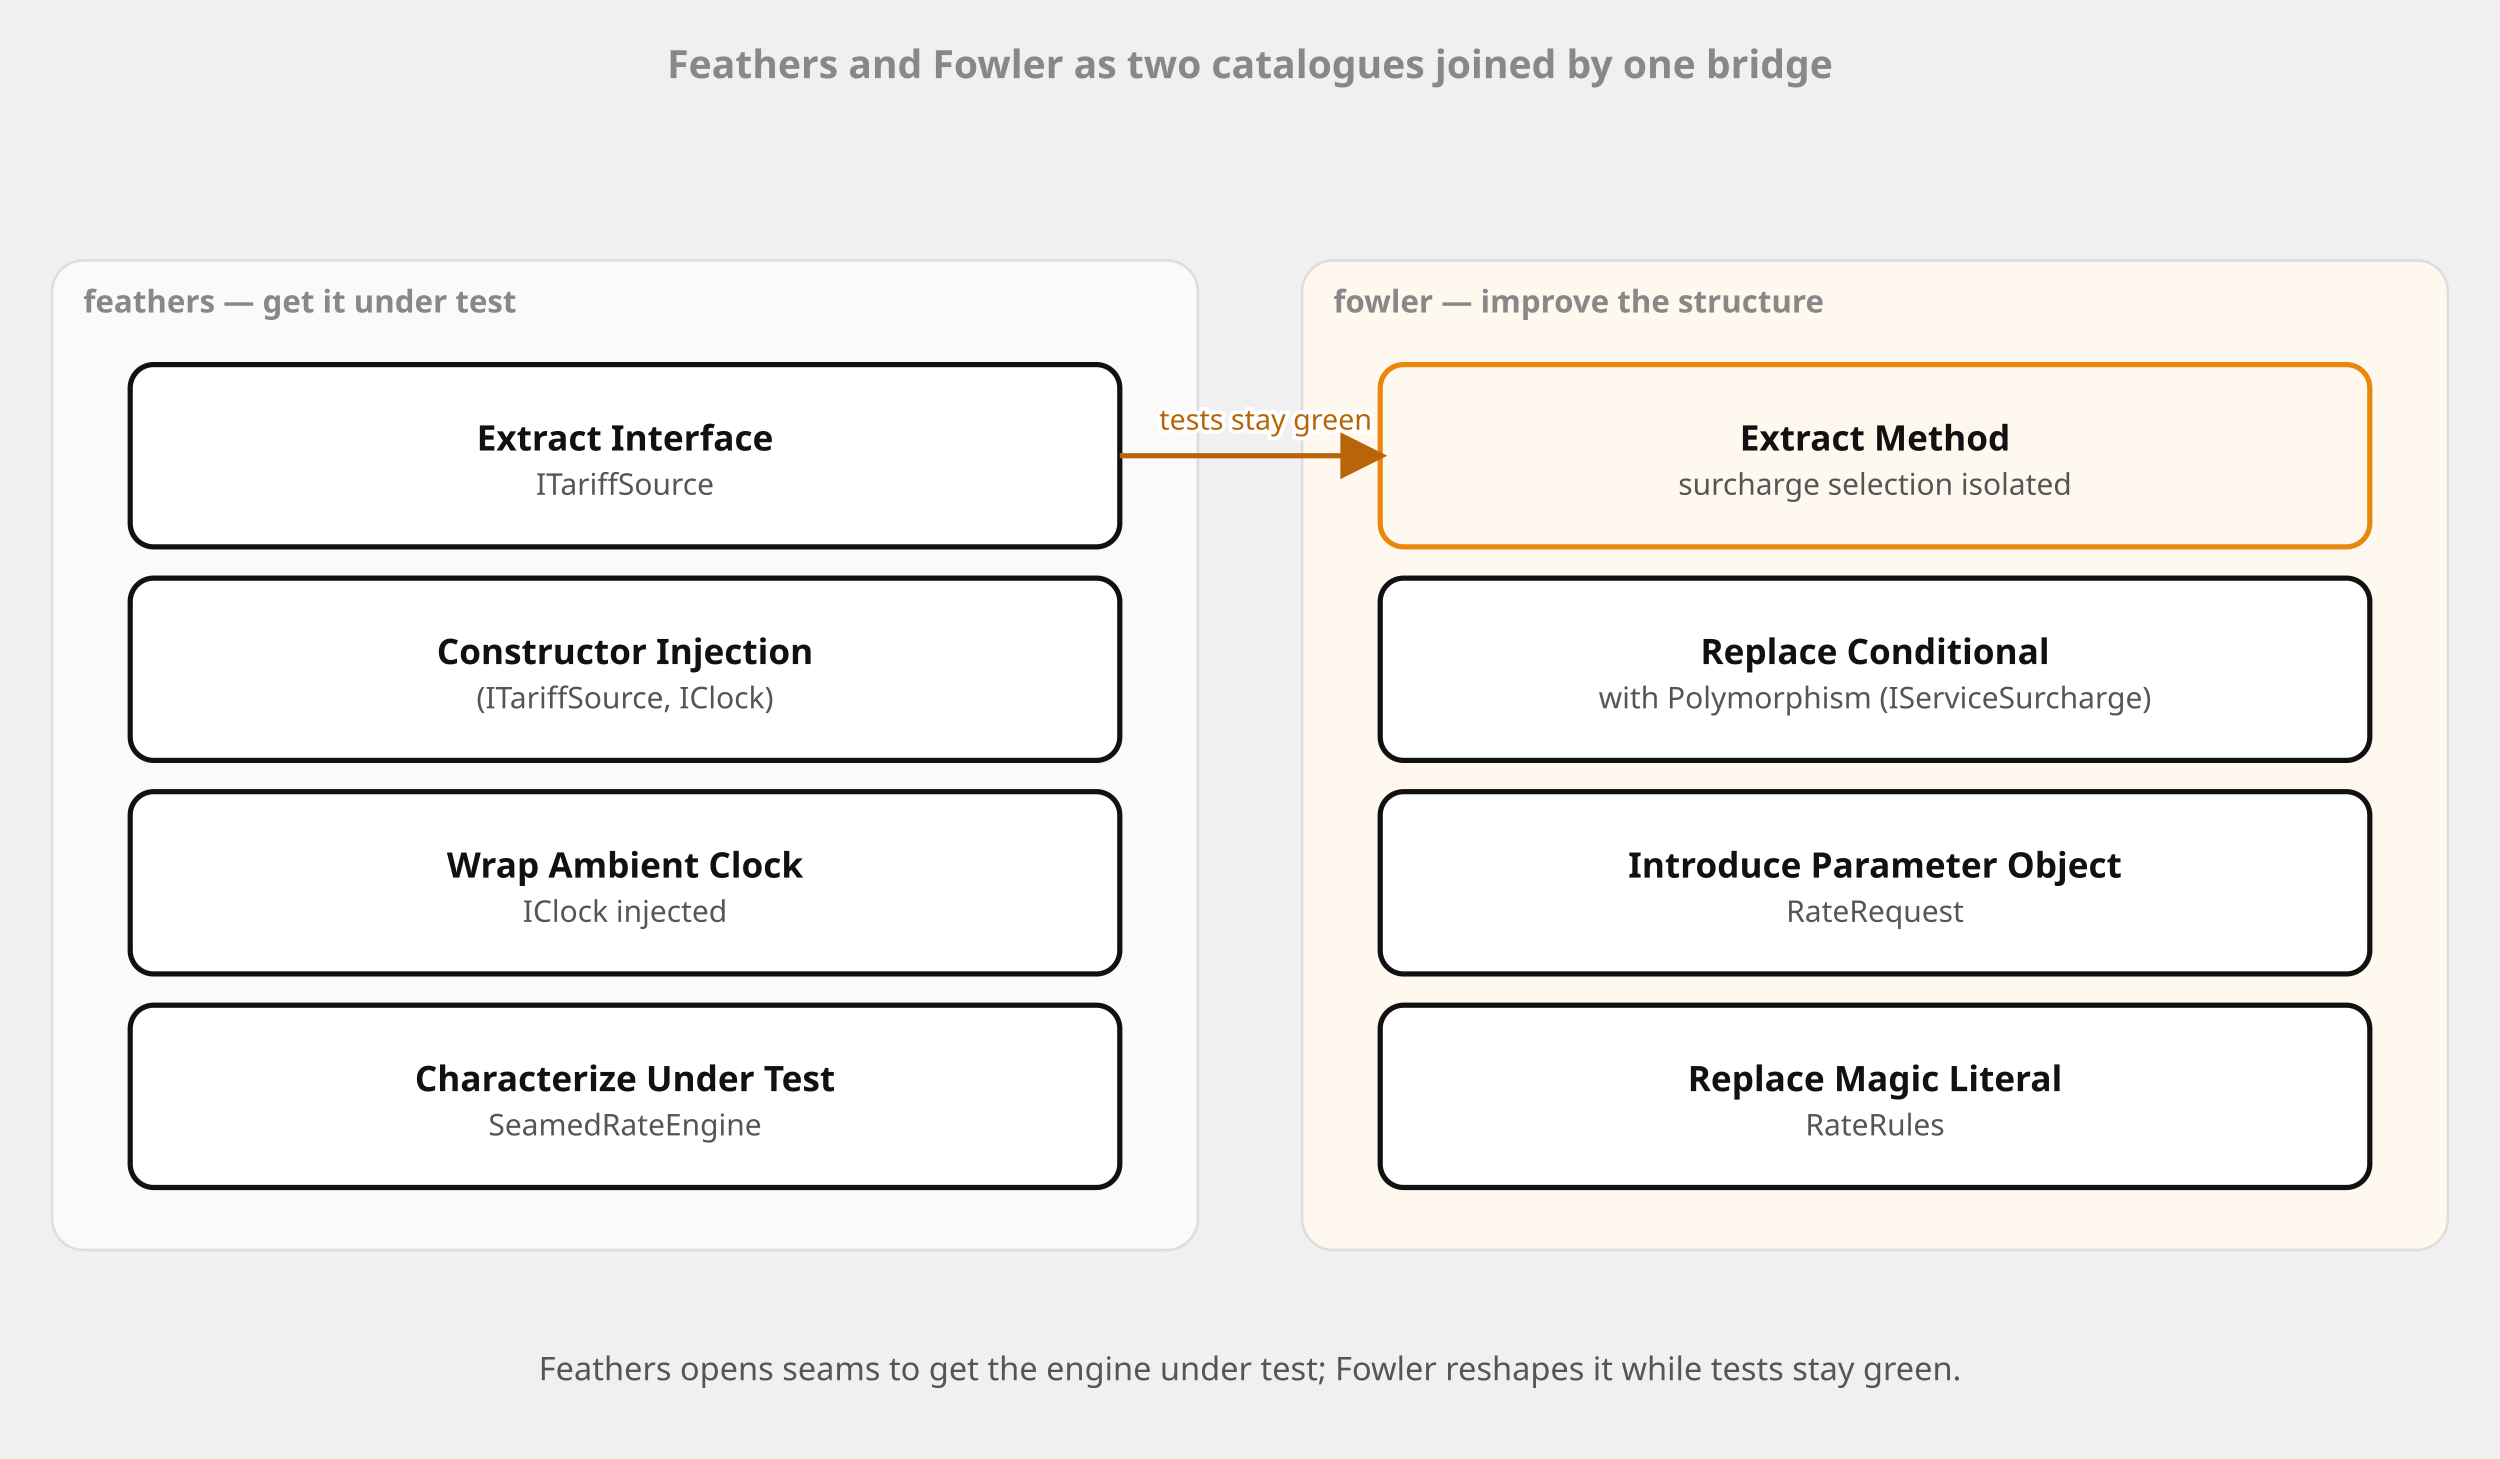
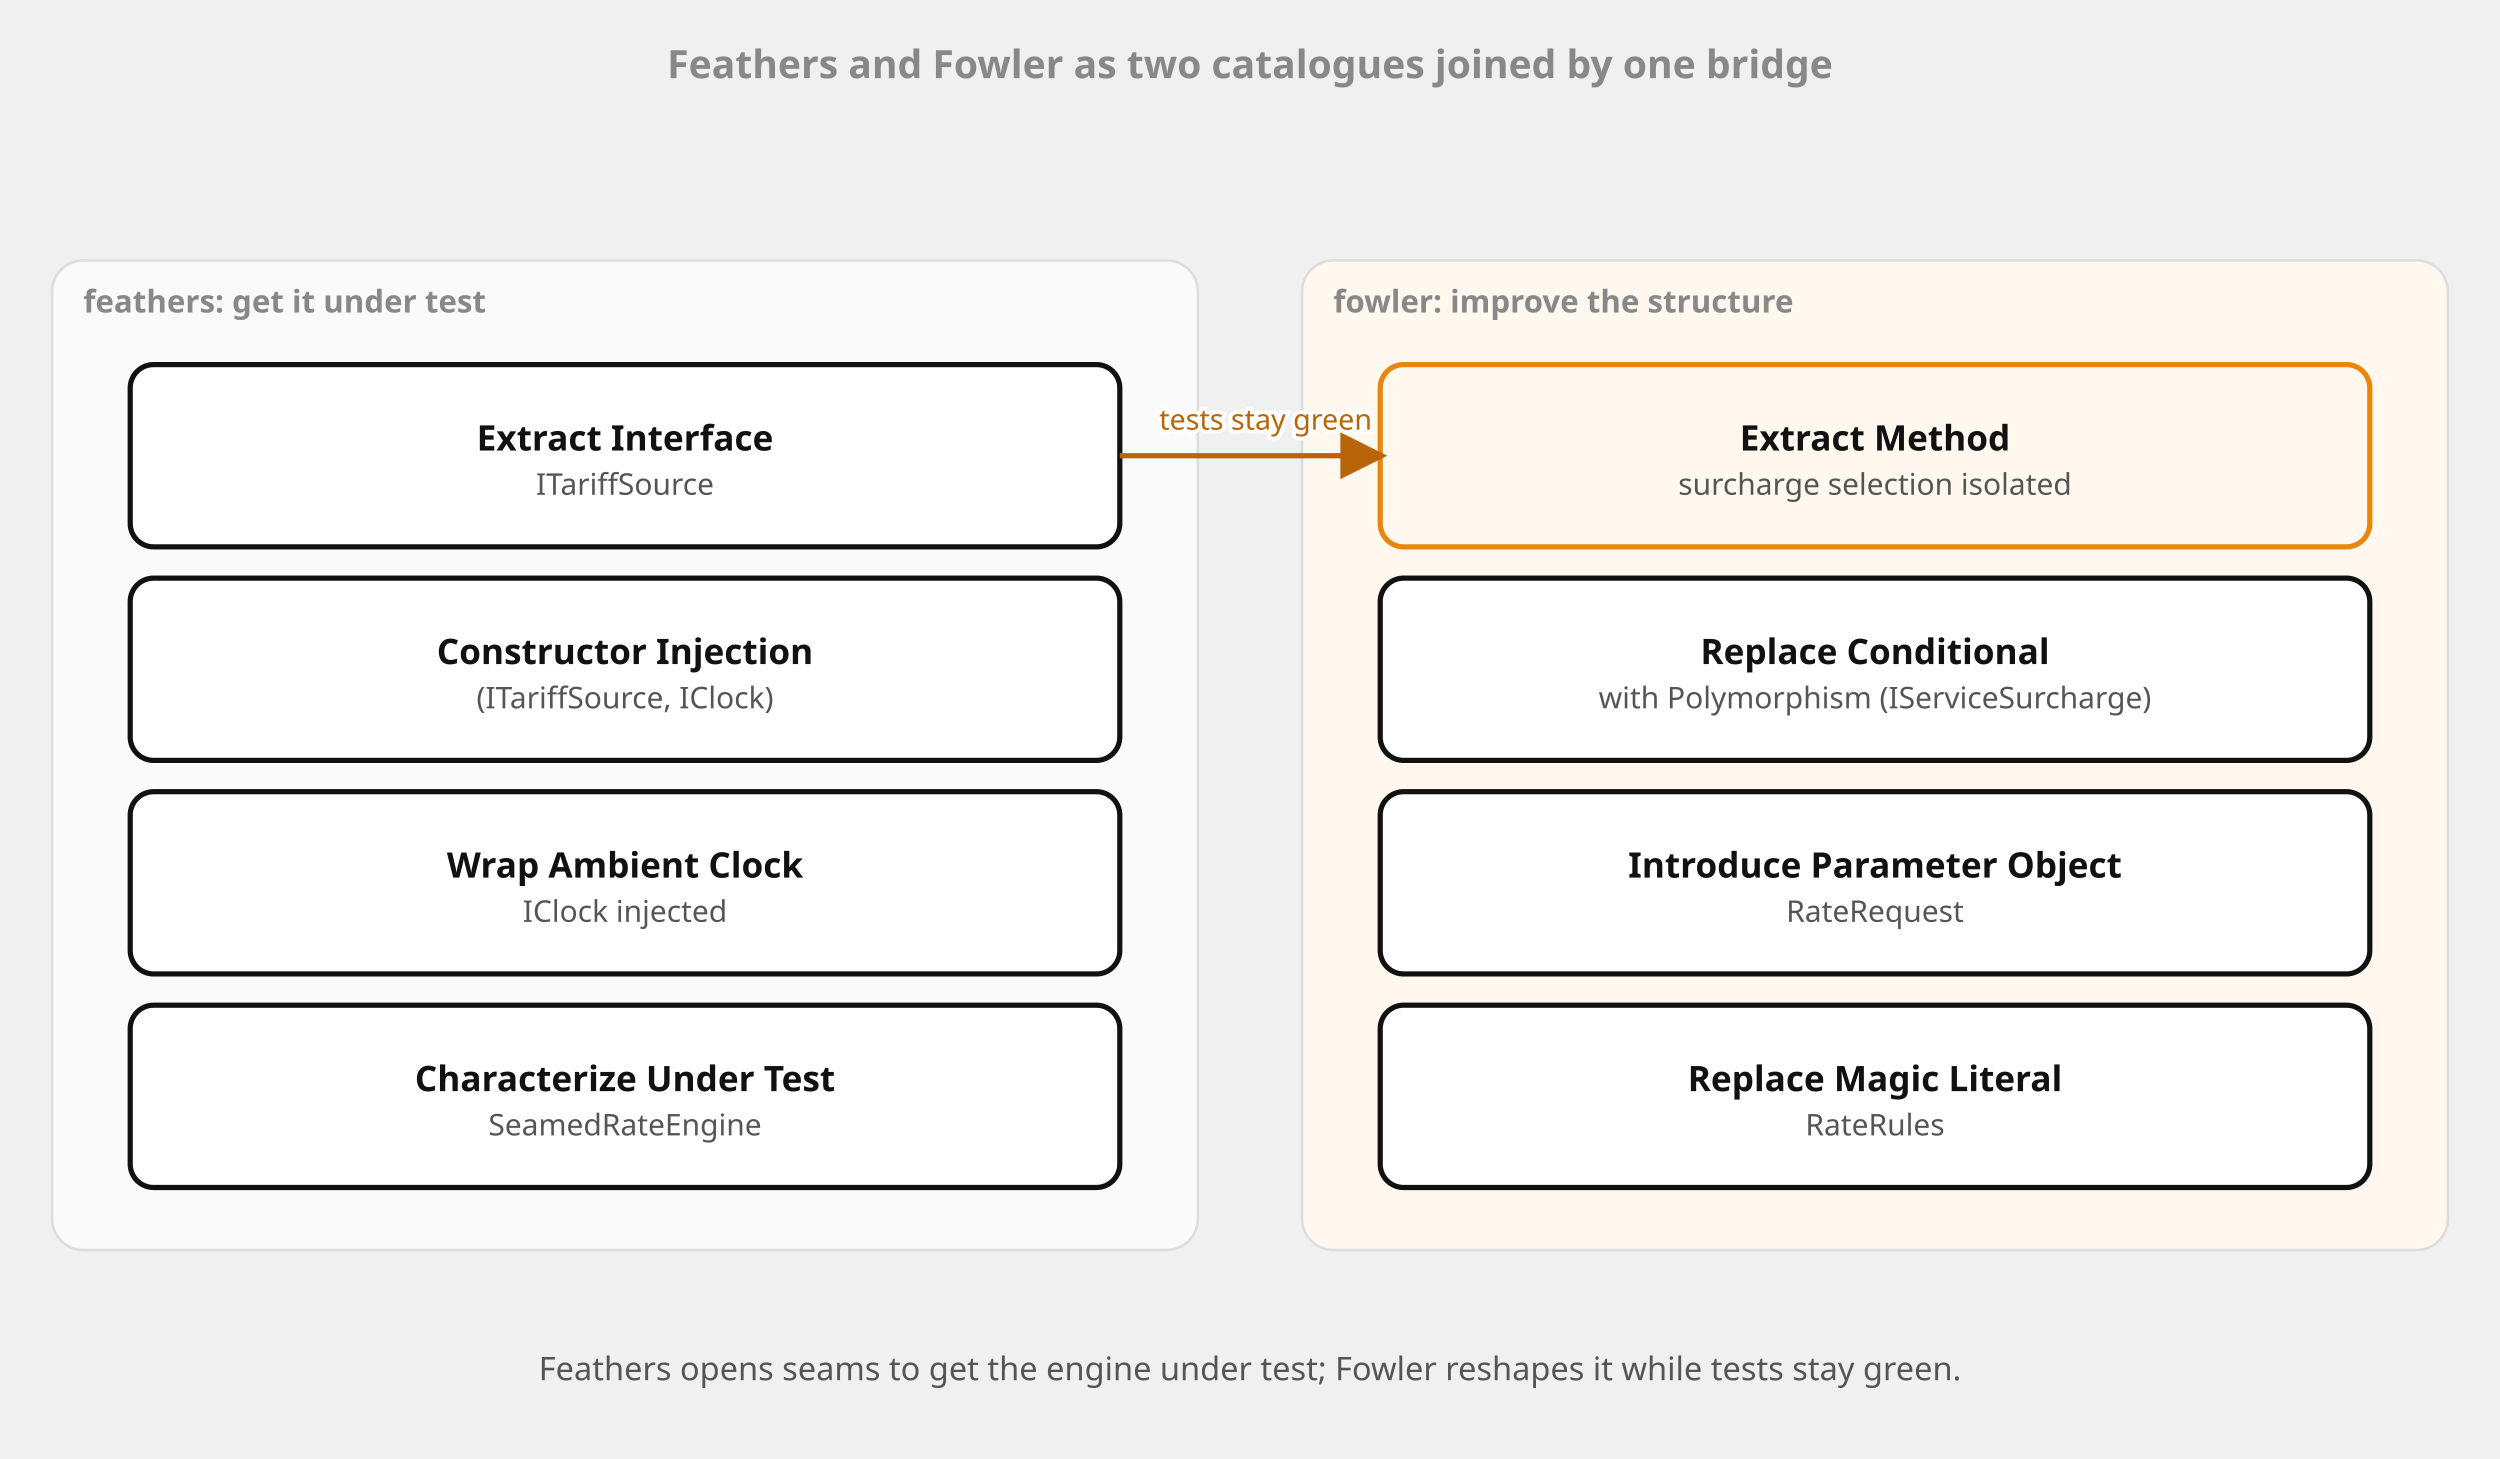
<svg xmlns="http://www.w3.org/2000/svg" viewBox="0 0 960 560" font-family="'Red Hat Text', system-ui, sans-serif" role="img">
  <defs>
    <marker id="a" viewBox="0 0 10 10" refX="8.5" refY="5" markerWidth="9" markerHeight="9" orient="auto-start-reverse">
      <path d="M0,0 L10,5 L0,10 z" fill="#555" />
    </marker>
    <marker id="am" viewBox="0 0 10 10" refX="8.5" refY="5" markerWidth="9" markerHeight="9" orient="auto-start-reverse">
      <path d="M0,0 L10,5 L0,10 z" fill="#b8650a" />
    </marker>
  </defs>
  <rect x="20" y="100" width="440" height="380" rx="12" fill="#fafafa" stroke="#ddd" />
-   <text x="32" y="120" font-size="12" font-weight="700" fill="#888">feathers — get it under test</text>
+   <text x="32" y="120" font-size="12" font-weight="700" fill="#888">feathers: get it under test</text>
  <rect x="500" y="100" width="440" height="380" rx="12" fill="#fff8ef" stroke="#ddd" />
-   <text x="512" y="120" font-size="12" font-weight="700" fill="#888">fowler — improve the structure</text>
+   <text x="512" y="120" font-size="12" font-weight="700" fill="#888">fowler: improve the structure</text>
  <rect x="50" y="140" width="380" height="70" rx="9" fill="#ffffff" stroke="#111111" stroke-width="2" />
  <text x="240.0" y="173.0" font-size="13.5" font-weight="700" fill="#111111" text-anchor="middle">Extract Interface</text>
  <text x="240.0" y="190.0" font-size="11.5" fill="#555555" text-anchor="middle">ITariffSource</text>
  <rect x="50" y="222" width="380" height="70" rx="9" fill="#ffffff" stroke="#111111" stroke-width="2" />
  <text x="240.0" y="255.0" font-size="13.5" font-weight="700" fill="#111111" text-anchor="middle">Constructor Injection</text>
  <text x="240.0" y="272.0" font-size="11.5" fill="#555555" text-anchor="middle">(ITariffSource, IClock)</text>
  <rect x="50" y="304" width="380" height="70" rx="9" fill="#ffffff" stroke="#111111" stroke-width="2" />
  <text x="240.0" y="337.0" font-size="13.5" font-weight="700" fill="#111111" text-anchor="middle">Wrap Ambient Clock</text>
  <text x="240.0" y="354.0" font-size="11.5" fill="#555555" text-anchor="middle">IClock injected</text>
  <rect x="50" y="386" width="380" height="70" rx="9" fill="#ffffff" stroke="#111111" stroke-width="2" />
  <text x="240.0" y="419.0" font-size="13.5" font-weight="700" fill="#111111" text-anchor="middle">Characterize Under Test</text>
  <text x="240.0" y="436.0" font-size="11.5" fill="#555555" text-anchor="middle">SeamedRateEngine</text>
  <rect x="530" y="140" width="380" height="70" rx="9" fill="#fff8ef" stroke="#e8870c" stroke-width="2" />
  <text x="720.0" y="173.0" font-size="13.5" font-weight="700" fill="#111111" text-anchor="middle">Extract Method</text>
  <text x="720.0" y="190.0" font-size="11.5" fill="#555555" text-anchor="middle">surcharge selection isolated</text>
  <rect x="530" y="222" width="380" height="70" rx="9" fill="#ffffff" stroke="#111111" stroke-width="2" />
  <text x="720.0" y="255.0" font-size="13.5" font-weight="700" fill="#111111" text-anchor="middle">Replace Conditional</text>
  <text x="720.0" y="272.0" font-size="11.5" fill="#555555" text-anchor="middle">with Polymorphism (IServiceSurcharge)</text>
  <rect x="530" y="304" width="380" height="70" rx="9" fill="#ffffff" stroke="#111111" stroke-width="2" />
  <text x="720.0" y="337.0" font-size="13.5" font-weight="700" fill="#111111" text-anchor="middle">Introduce Parameter Object</text>
  <text x="720.0" y="354.0" font-size="11.5" fill="#555555" text-anchor="middle">RateRequest</text>
  <rect x="530" y="386" width="380" height="70" rx="9" fill="#ffffff" stroke="#111111" stroke-width="2" />
  <text x="720.0" y="419.0" font-size="13.5" font-weight="700" fill="#111111" text-anchor="middle">Replace Magic Literal</text>
  <text x="720.0" y="436.0" font-size="11.5" fill="#555555" text-anchor="middle">RateRules</text>
  <path d="M430,175 L530,175" fill="none" stroke="#b8650a" stroke-width="2" marker-end="url(#am)" />
  <text x="486.0" y="165.0" font-size="11" fill="#ffffff" stroke="#ffffff" stroke-width="3" paint-order="stroke" text-anchor="middle">tests stay green</text>
  <text x="486.0" y="165.0" font-size="11" fill="#b8650a" text-anchor="middle">tests stay green</text>
  <text x="480" y="30" font-size="15" fill="#888" text-anchor="middle" font-weight="700">Feathers and Fowler as two catalogues joined by one bridge</text>
  <text x="480" y="530" font-size="12.5" fill="#555555" text-anchor="middle">Feathers opens seams to get the engine under test; Fowler reshapes it while tests stay green.</text>
</svg>
